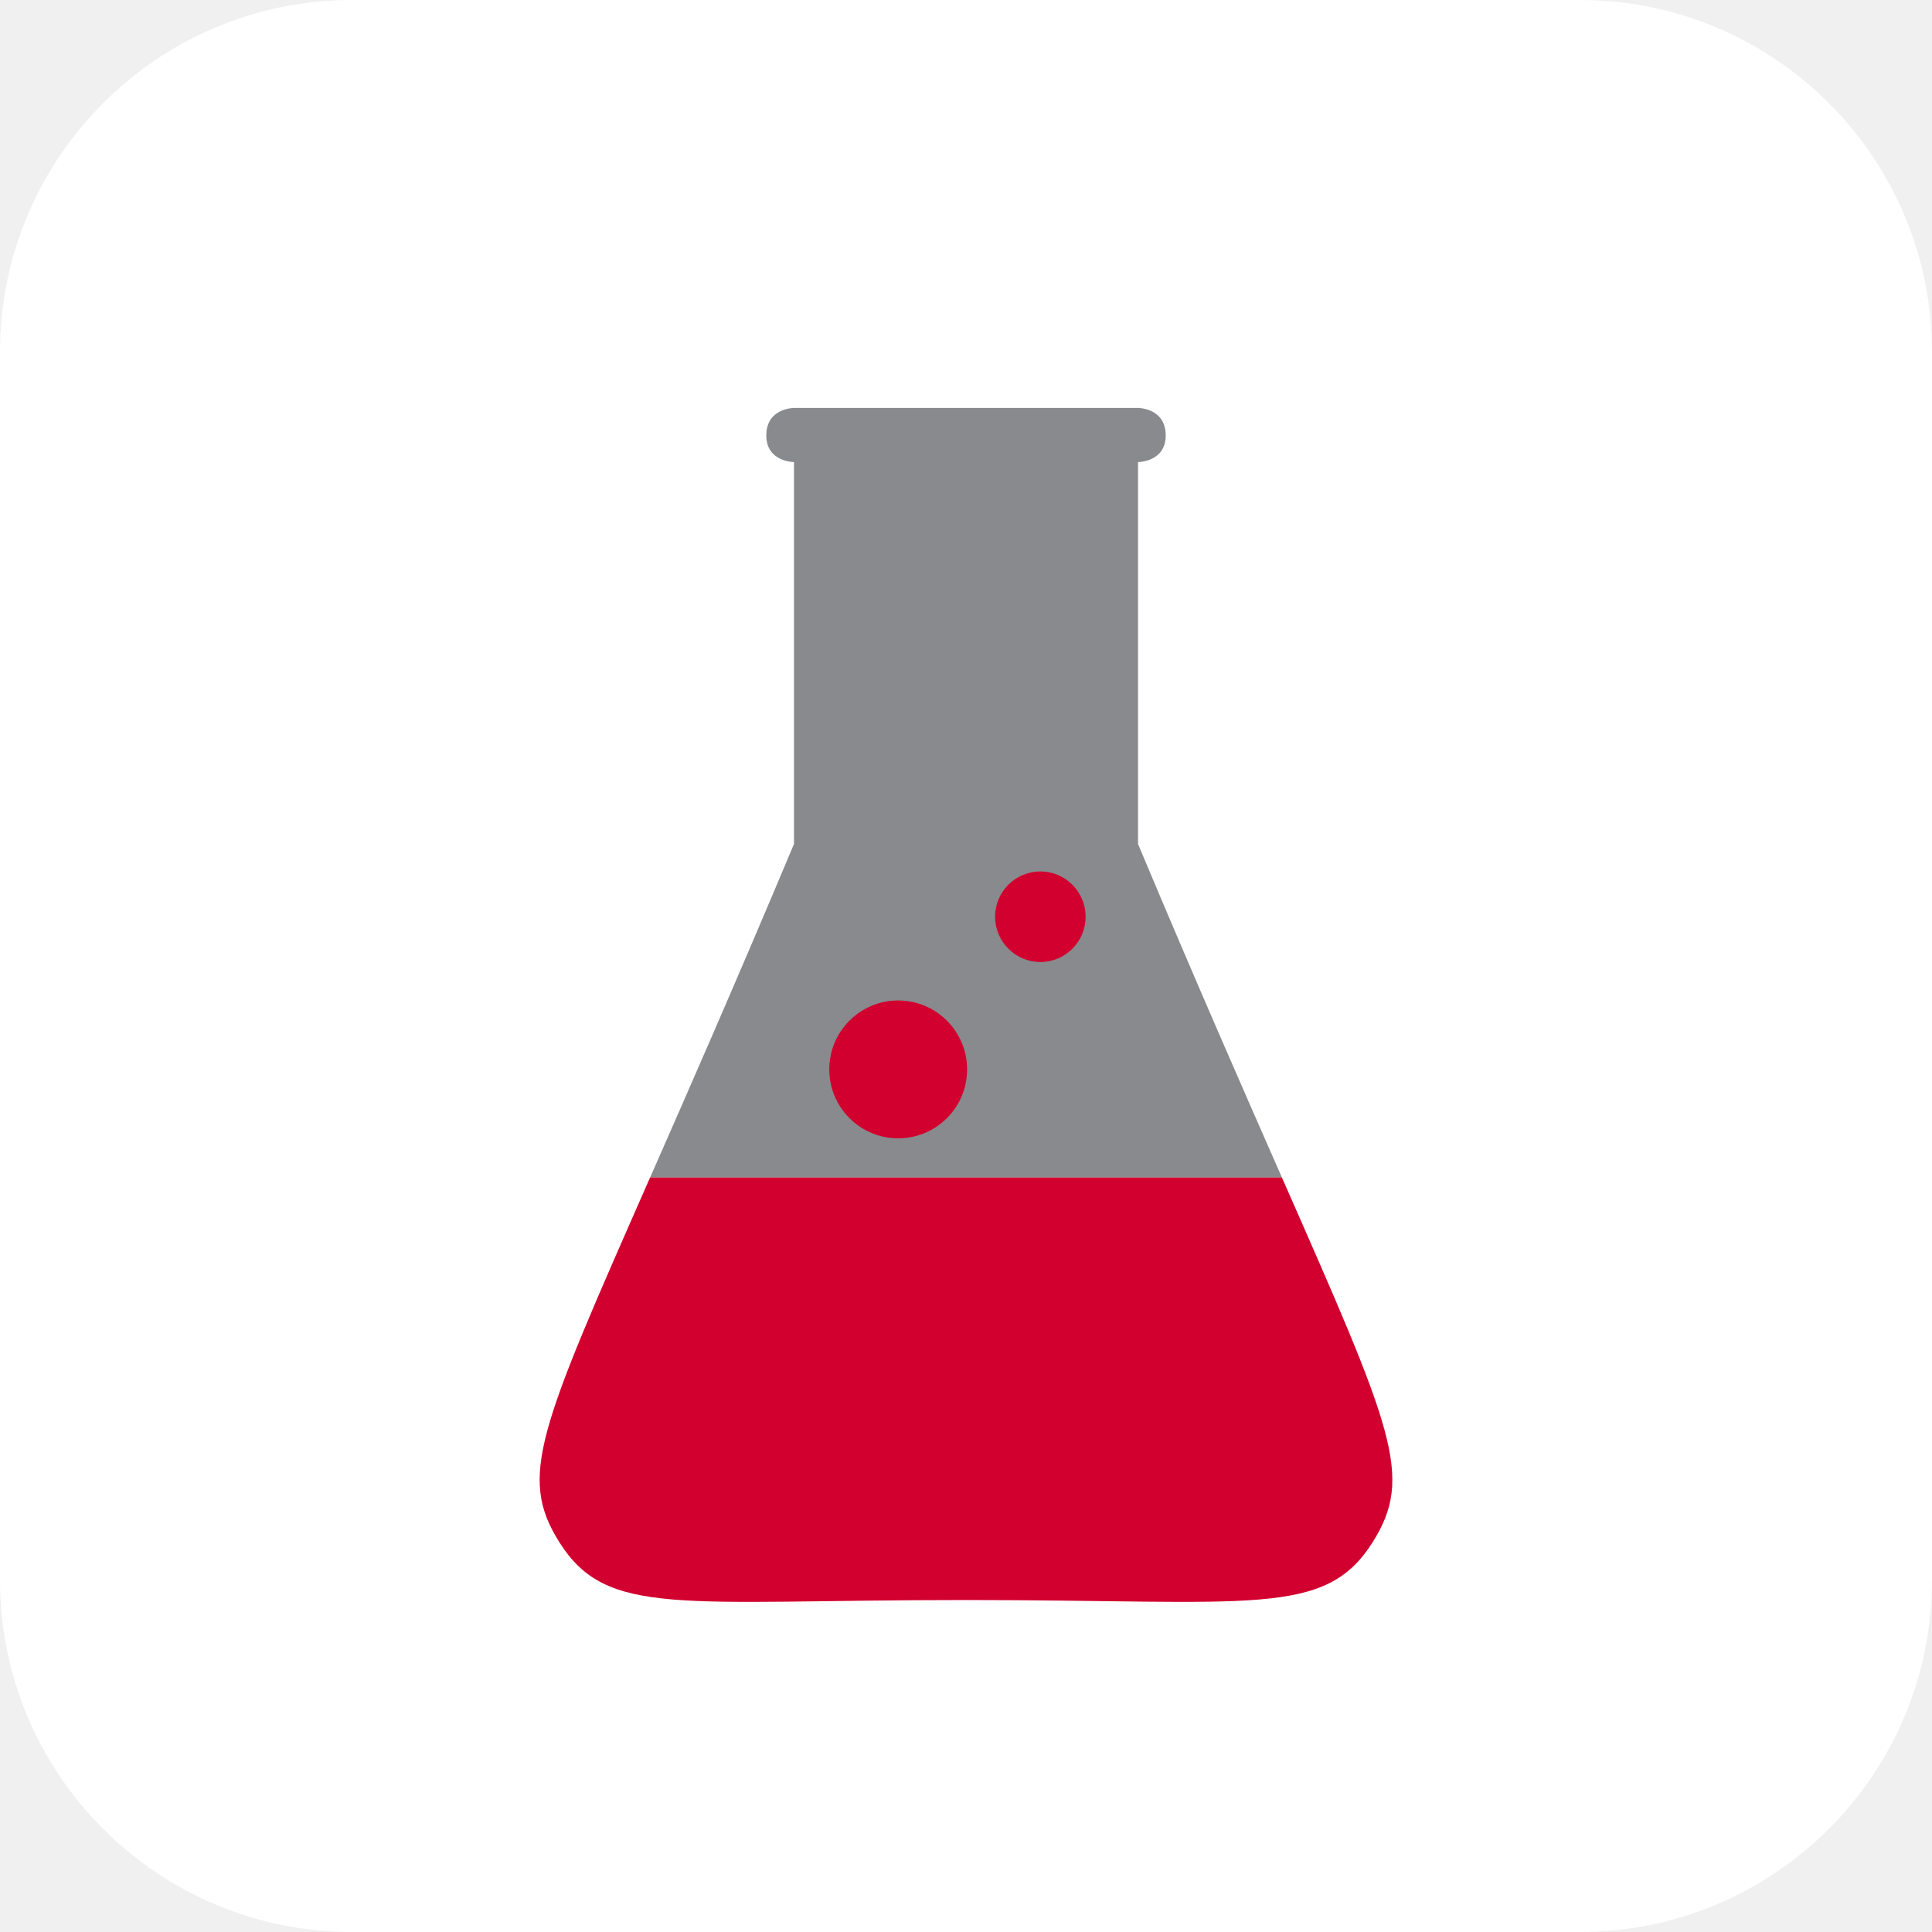
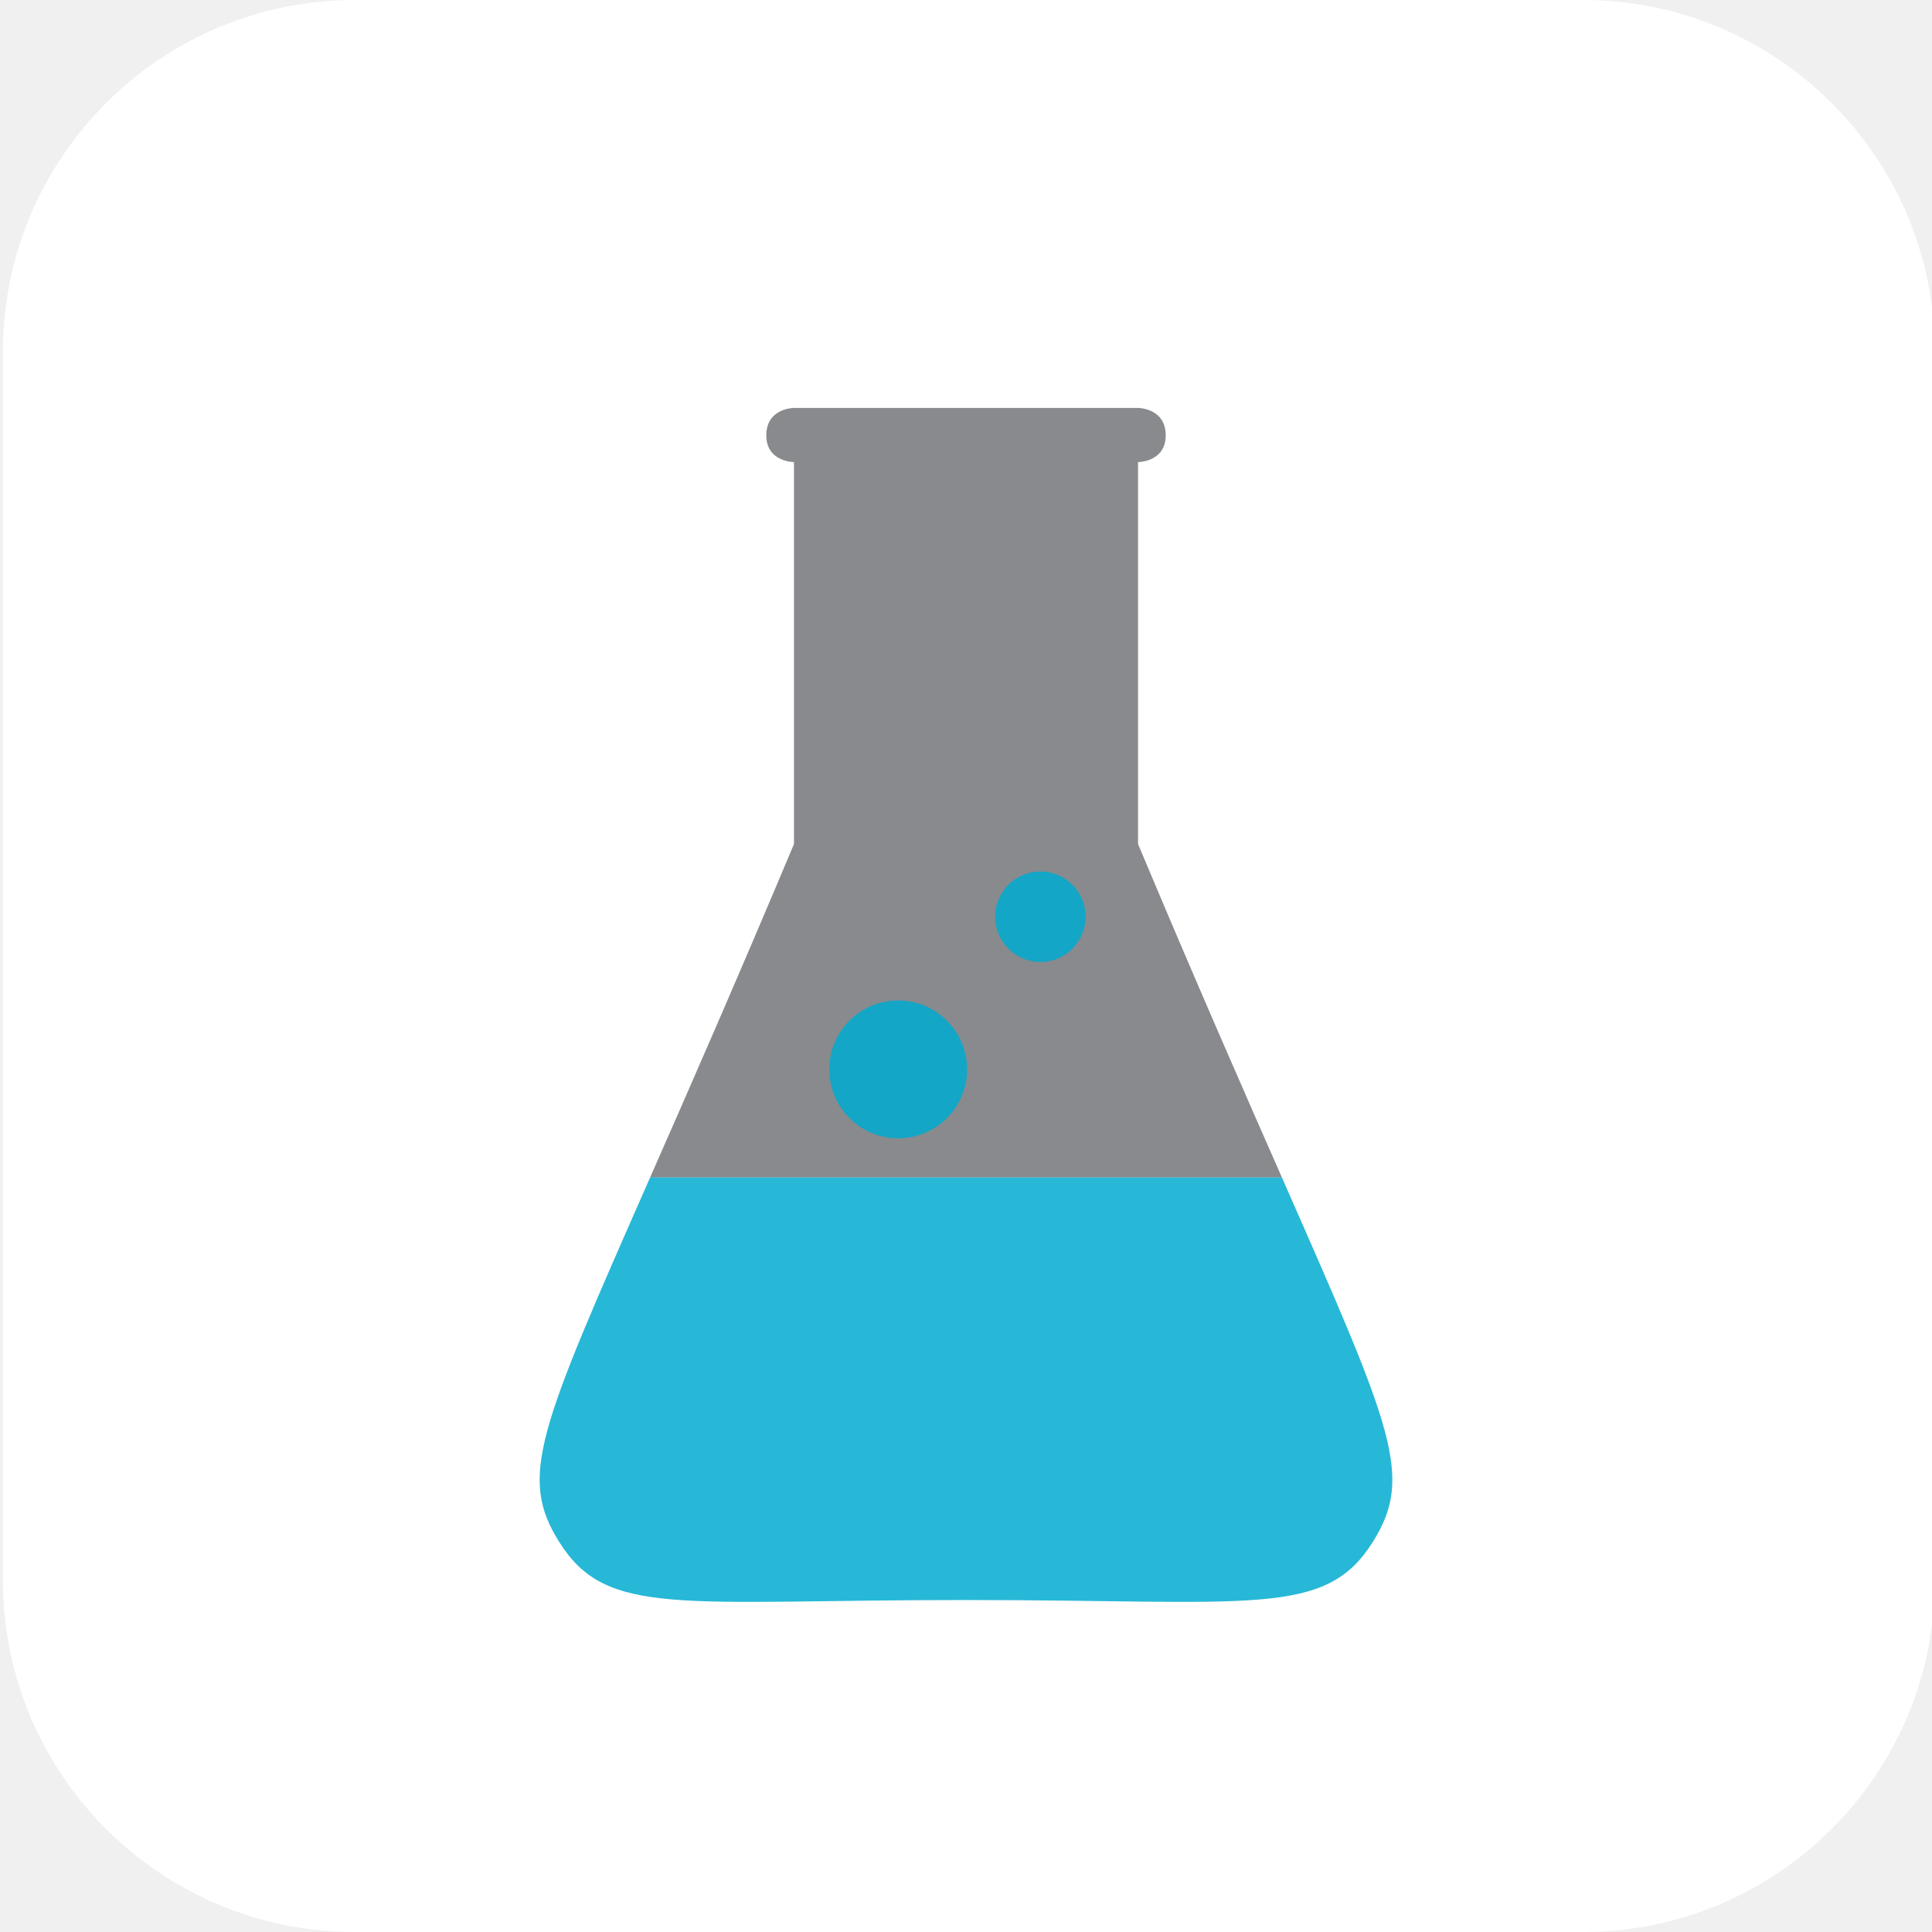
<svg xmlns="http://www.w3.org/2000/svg" width="102.658mm" height="102.658mm" viewBox="0 0 102.658 102.658" version="1.1" id="svg8">
  <defs id="defs2" />
  <g id="layer2" style="display:inline;opacity:1" transform="translate(-58.39839,-67.45871)">
-     <rect style="fill:#ffffff;fill-opacity:1;stroke-width:4.8" id="rect858" width="102.658" height="102.658" x="58.398" y="67.459" ry="18.709" />
+     <rect style="fill:#ffffff;fill-opacity:1;stroke-width:4.8" id="rect858" width="102.658" height="102.658" x="58.551" y="67.459" ry="18.709" />
    <path id="path884" style="fill:#888a8d;fill-opacity:1;stroke:none;stroke-width:1px;stroke-linecap:butt;stroke-linejoin:miter;stroke-opacity:1;opacity:1" d="m 380.172,336.887 c 0,0 -5.512,3e-5 -5.557,5.436 -0.06,5.436 5.557,5.436 5.557,5.436 v 76.707 c -11.83,28.176 -21.385,49.908 -28.898,66.975 h 126.891 c -7.513,-17.066 -17.068,-38.798 -28.898,-66.975 v -76.707 c 0,0 5.616,-1e-5 5.557,-5.436 -0.045,-5.436 -5.557,-5.436 -5.557,-5.436 h -34.547 z" transform="scale(0.2645833)" />
-     <path id="path895" style="fill:#d1002e;fill-opacity:1;stroke:none;stroke-width:1px;stroke-linecap:butt;stroke-linejoin:miter;stroke-opacity:1" d="m 351.273,491.439 c -22.318,50.696 -26.537,60.024 -18.225,73.236 9.578,15.222 24.091,11.617 81.67,11.617 57.579,0 72.092,3.605 81.67,-11.617 8.313,-13.212 4.093,-22.541 -18.225,-73.236 z" transform="scale(0.2645833)" />
-     <circle style="fill:#d1002e;fill-opacity:1;stroke:none;stroke-width:4.763;stroke-opacity:1" id="path911" cx="113.679" cy="116.17" r="2.405" />
-     <circle style="fill:#d1002e;fill-opacity:1;stroke:none;stroke-width:10.441;stroke-opacity:1" id="path913" cx="106.124" cy="124.282" r="3.662" />
+     <path id="path895" style="fill:#00abd0;fill-opacity:0.847;stroke:none;stroke-width:1px;stroke-linecap:butt;stroke-linejoin:miter;stroke-opacity:1" d="m 351.273,491.439 c -22.318,50.696 -26.537,60.024 -18.225,73.236 9.578,15.222 24.091,11.617 81.67,11.617 57.579,0 72.092,3.605 81.67,-11.617 8.313,-13.212 4.093,-22.541 -18.225,-73.236 z" transform="scale(0.2645833)" />
+     <circle style="fill:#00abd0;fill-opacity:0.85;stroke:none;stroke-width:4.763;stroke-opacity:1" id="path911" cx="113.679" cy="116.17" r="2.405" />
+     <circle style="fill:#00abd0;fill-opacity:0.85;stroke:none;stroke-width:10.441;stroke-opacity:1" id="path913" cx="106.124" cy="124.282" r="3.662" />
  </g>
</svg>
